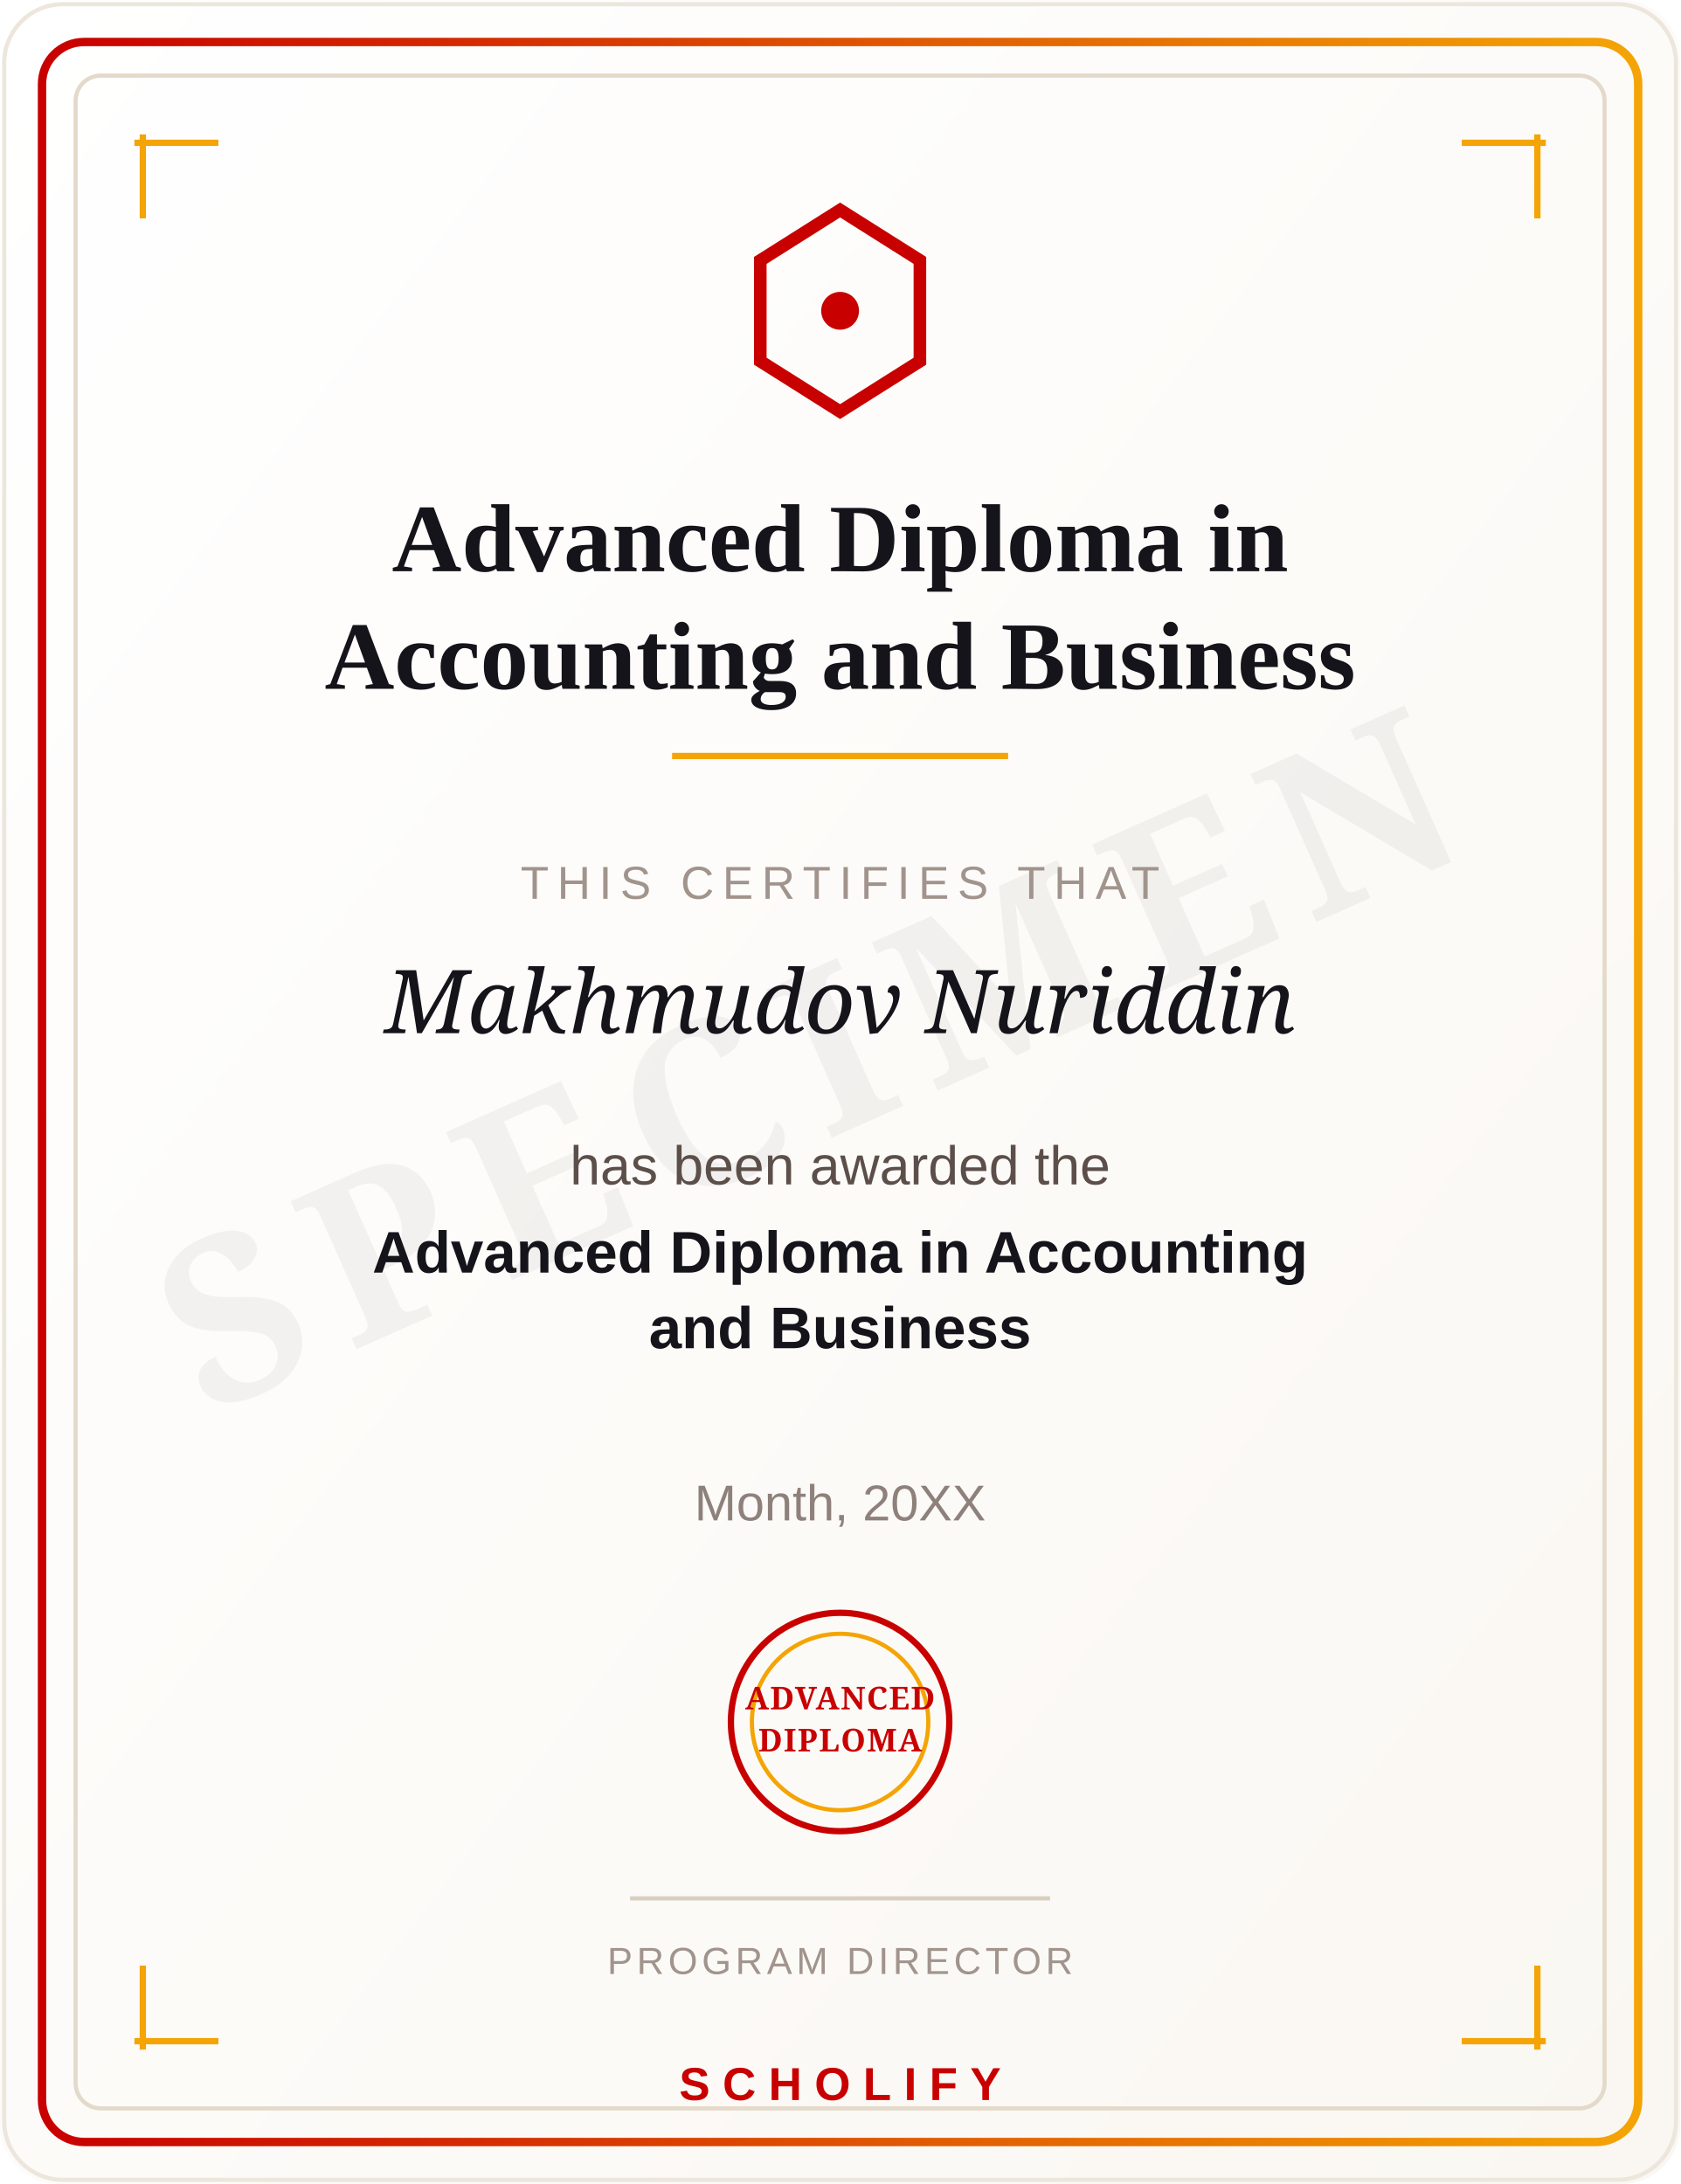
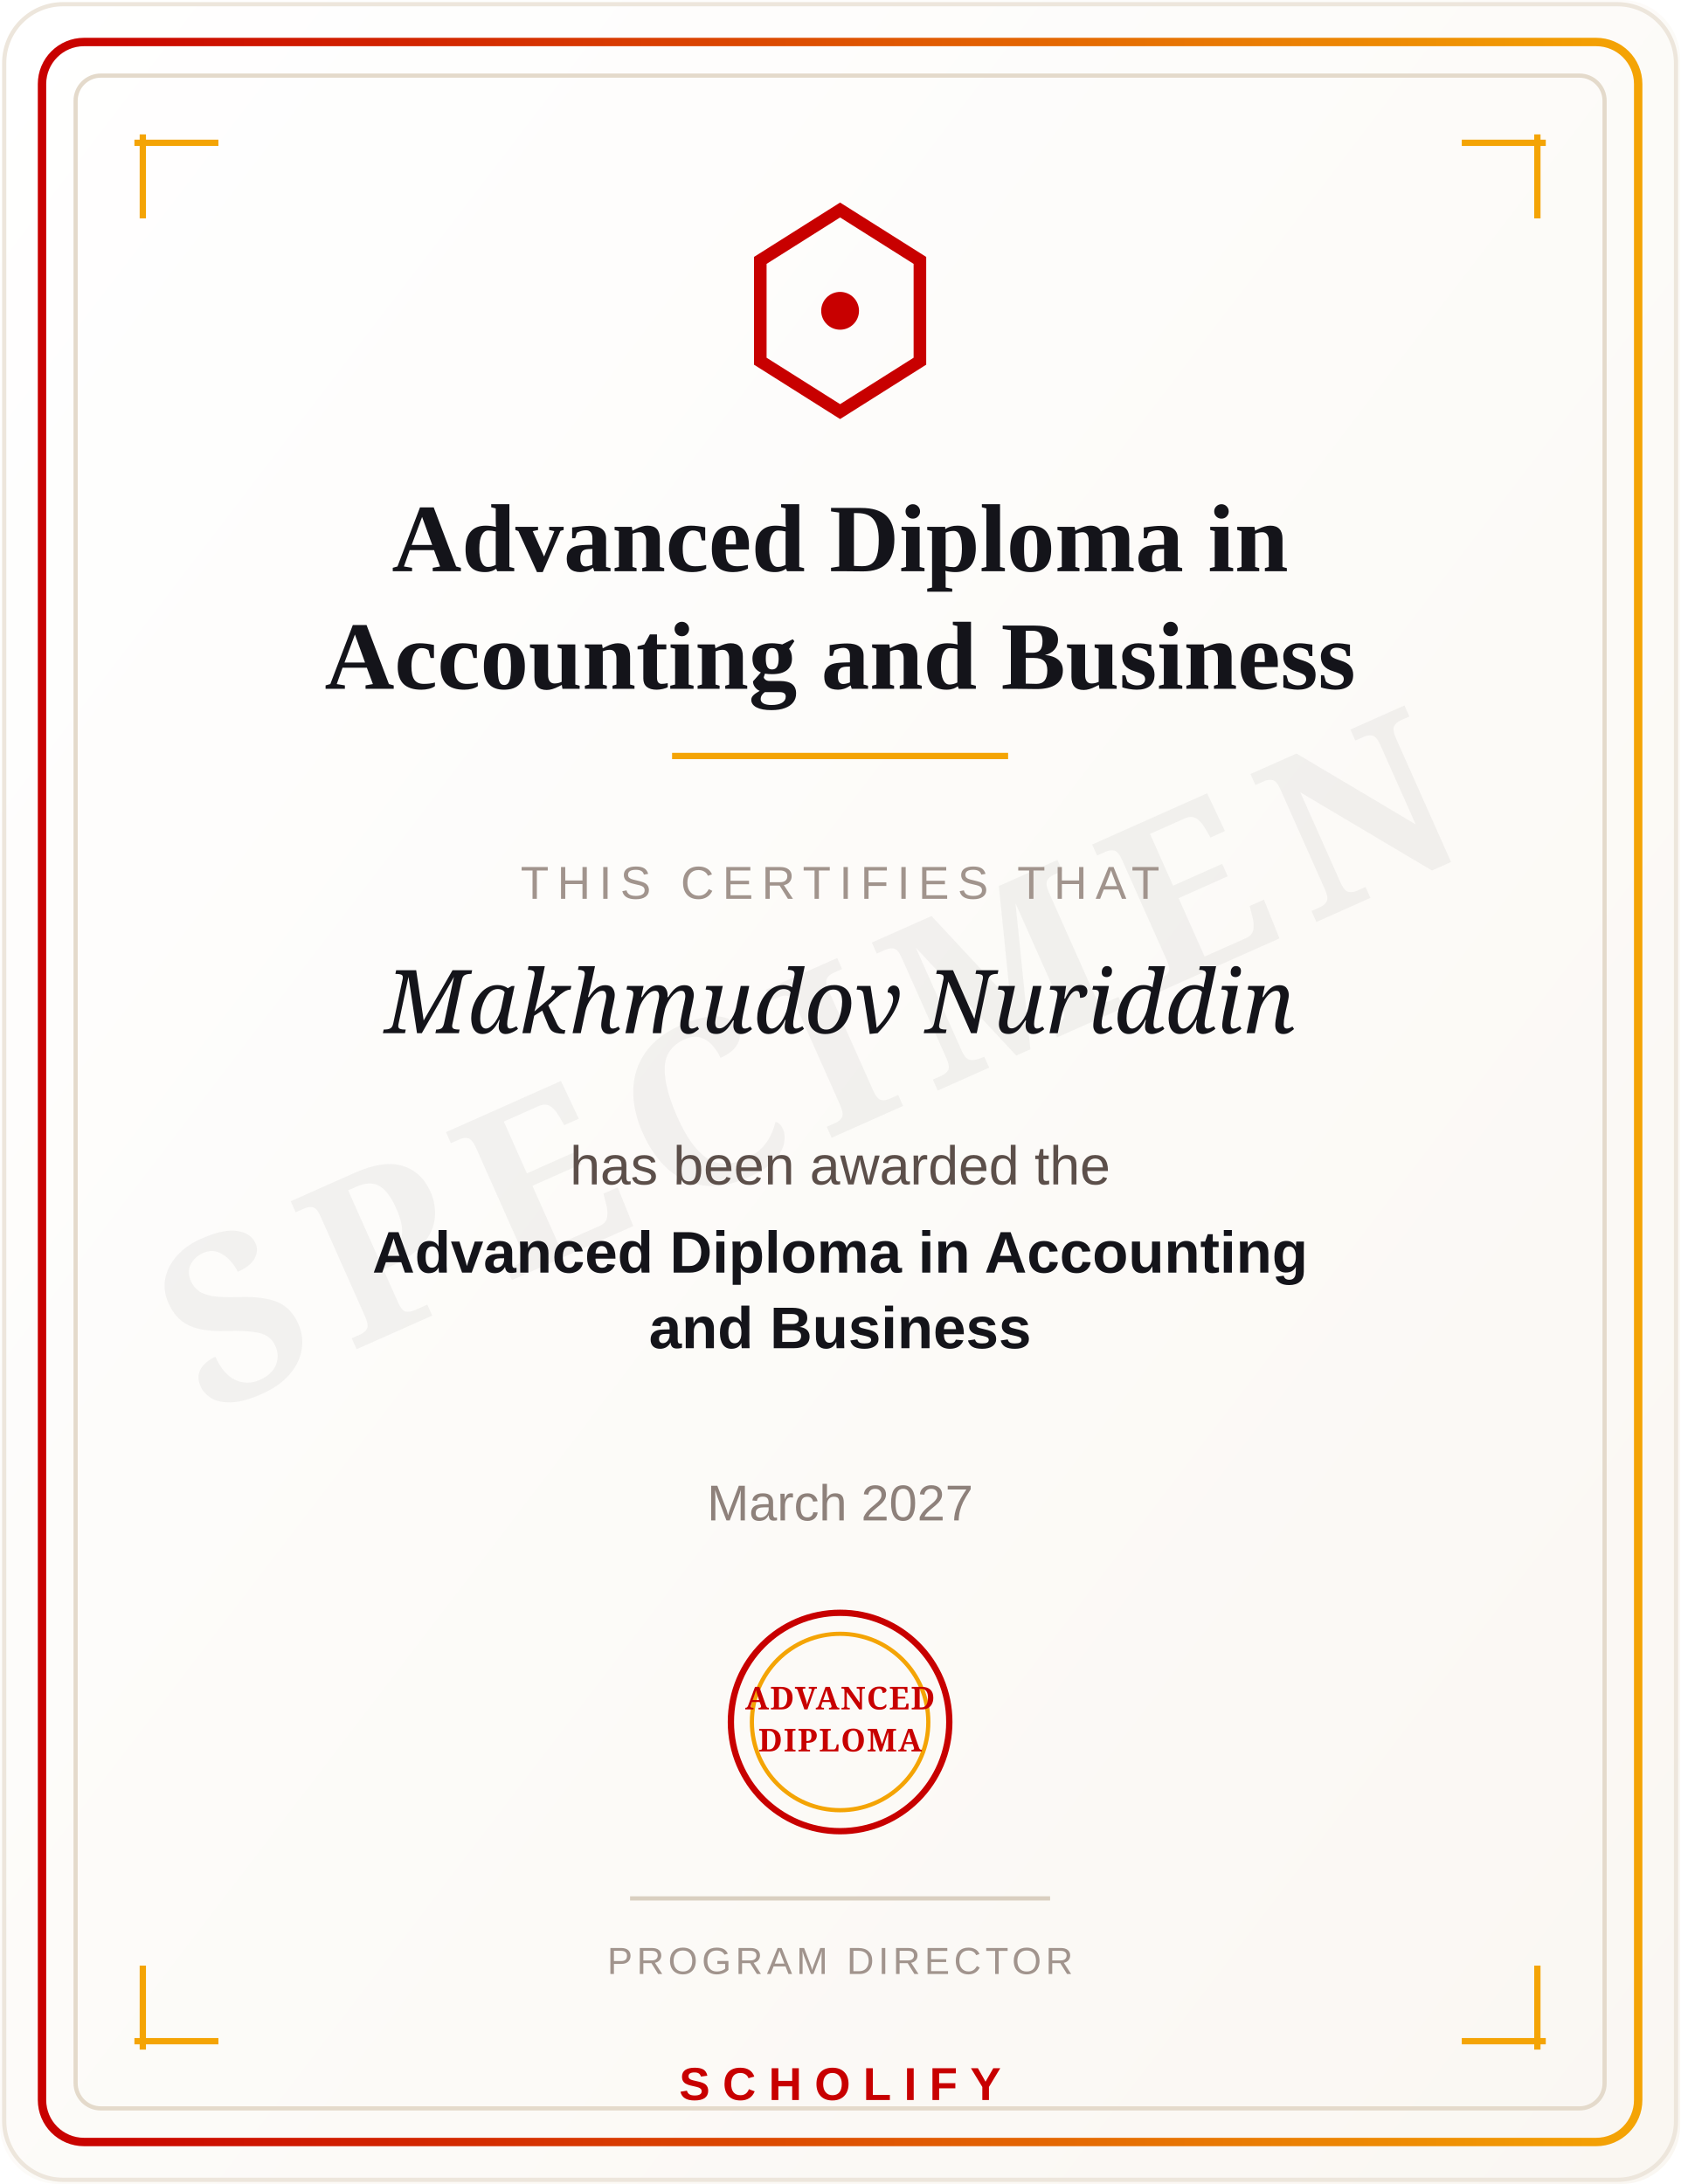
<svg xmlns="http://www.w3.org/2000/svg" viewBox="0 0 400 520" width="400" height="520">
  <defs>
    <linearGradient id="paper-ad" x1="0" y1="0" x2="1" y2="1">
      <stop offset="0" stop-color="#FFFFFF" />
      <stop offset="1" stop-color="#FAF7F2" />
    </linearGradient>
    <linearGradient id="gold-ad" x1="0" y1="0" x2="1" y2="0">
      <stop offset="0" stop-color="#C80000" />
      <stop offset="1" stop-color="#F4A405" />
    </linearGradient>
  </defs>
  <rect x="0" y="0" width="400" height="520" rx="14" fill="url(#paper-ad)" />
  <rect x="1" y="1" width="398" height="518" rx="14" fill="none" stroke="#EDE6DC" stroke-width="1" />
  <rect x="10" y="10" width="380" height="500" rx="10" fill="none" stroke="url(#gold-ad)" stroke-width="2" />
  <rect x="18" y="18" width="364" height="484" rx="6" fill="none" stroke="#E4DACB" stroke-width="1" />
  <g opacity="0.05" transform="translate(200,270) rotate(-24)">
    <text x="0" y="0" text-anchor="middle" font-family="Georgia, serif" font-weight="700" font-size="54" letter-spacing="6" fill="#14141A">SPECIMEN</text>
  </g>
  <path d="M32,34 h20 M34,32 v20" stroke="#F4A405" stroke-width="1.5" />
  <path d="M368,34 h-20 M366,32 v20" stroke="#F4A405" stroke-width="1.5" />
  <path d="M32,486 h20 M34,488 v-20" stroke="#F4A405" stroke-width="1.5" />
  <path d="M368,486 h-20 M366,488 v-20" stroke="#F4A405" stroke-width="1.5" />
  <path d="M200,50 L219,62 L219,86 L200,98 L181,86 L181,62 Z" fill="none" stroke="#C80000" stroke-width="3" />
  <circle cx="200" cy="74" r="4.5" fill="#C80000" />
  <text x="200" y="136" text-anchor="middle" font-family="Georgia, 'Times New Roman', serif" font-weight="700" font-size="23" fill="#14141A">Advanced Diploma in</text>
  <text x="200" y="164" text-anchor="middle" font-family="Georgia, 'Times New Roman', serif" font-weight="700" font-size="23" fill="#14141A">Accounting and Business</text>
  <path d="M160,180 h80" stroke="#F4A405" stroke-width="1.5" />
  <text x="200" y="214" text-anchor="middle" font-family="Arial, sans-serif" font-size="11" letter-spacing="2" fill="#A1948D">THIS CERTIFIES THAT</text>
  <text x="200" y="246" text-anchor="middle" font-family="Georgia, serif" font-style="italic" font-size="21" fill="#14141A">Makhmudov Nuriddin</text>
  <text x="200" y="282" text-anchor="middle" font-family="Arial, sans-serif" font-size="13" fill="#5C4F4A">has been awarded the</text>
  <text x="200" y="303" text-anchor="middle" font-family="Arial, sans-serif" font-weight="600" font-size="14" fill="#14141A">Advanced Diploma in Accounting</text>
  <text x="200" y="321" text-anchor="middle" font-family="Arial, sans-serif" font-weight="600" font-size="14" fill="#14141A">and Business</text>
-   <text x="200" y="362" text-anchor="middle" font-family="Arial, sans-serif" font-size="12" fill="#8E817B">Month, 20XX</text>
+   <text x="200" y="362" text-anchor="middle" font-family="Arial, sans-serif" font-size="12" fill="#8E817B">March 2027</text>
  <circle cx="200" cy="410" r="26" fill="none" stroke="#C80000" stroke-width="1.5" />
  <circle cx="200" cy="410" r="21" fill="none" stroke="#F4A405" stroke-width="1" />
  <text x="200" y="407" text-anchor="middle" font-family="Georgia, serif" font-weight="700" font-size="7.5" letter-spacing="0.3" fill="#C80000">ADVANCED</text>
  <text x="200" y="417" text-anchor="middle" font-family="Georgia, serif" font-weight="700" font-size="7.5" letter-spacing="0.3" fill="#C80000">DIPLOMA</text>
  <line x1="150" y1="452" x2="250" y2="452" stroke="#D9CFC0" stroke-width="1" />
  <text x="200" y="470" text-anchor="middle" font-family="Arial, sans-serif" font-size="9" letter-spacing="1" fill="#A1948D">PROGRAM DIRECTOR</text>
  <text x="200" y="500" text-anchor="middle" font-family="Arial, sans-serif" font-weight="700" font-size="11" letter-spacing="3" fill="#C80000">SCHOLIFY</text>
</svg>
